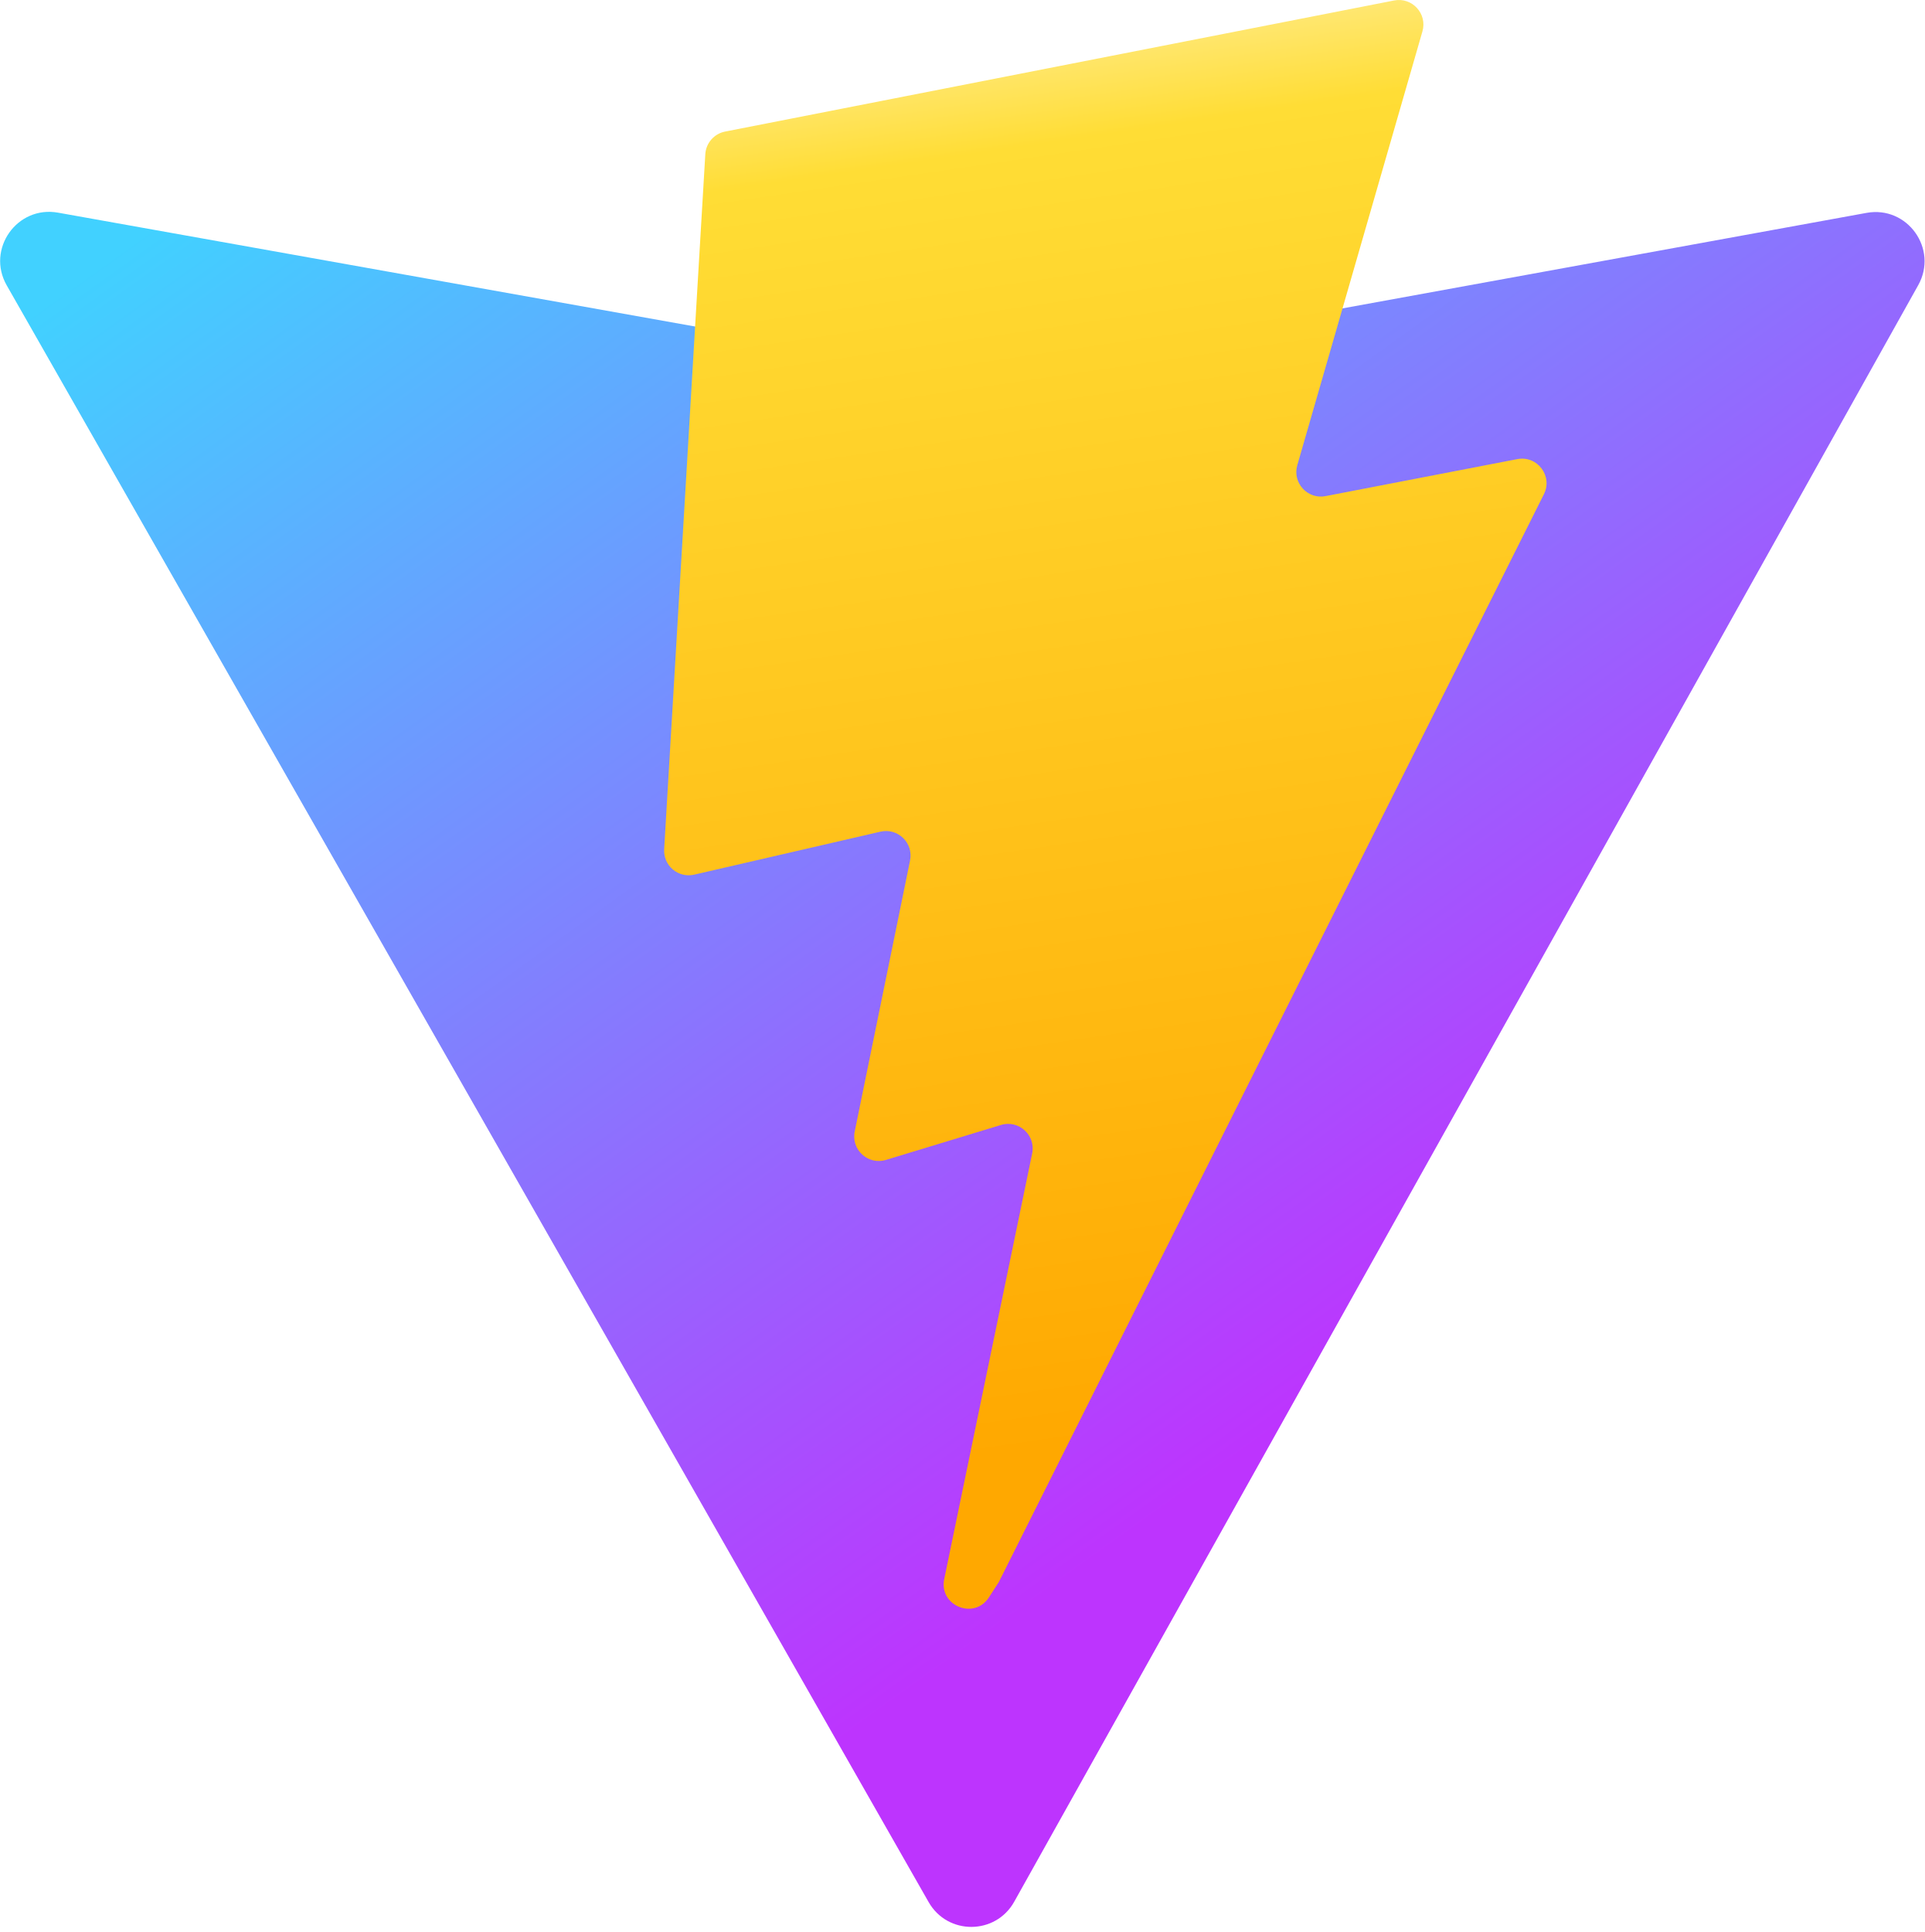
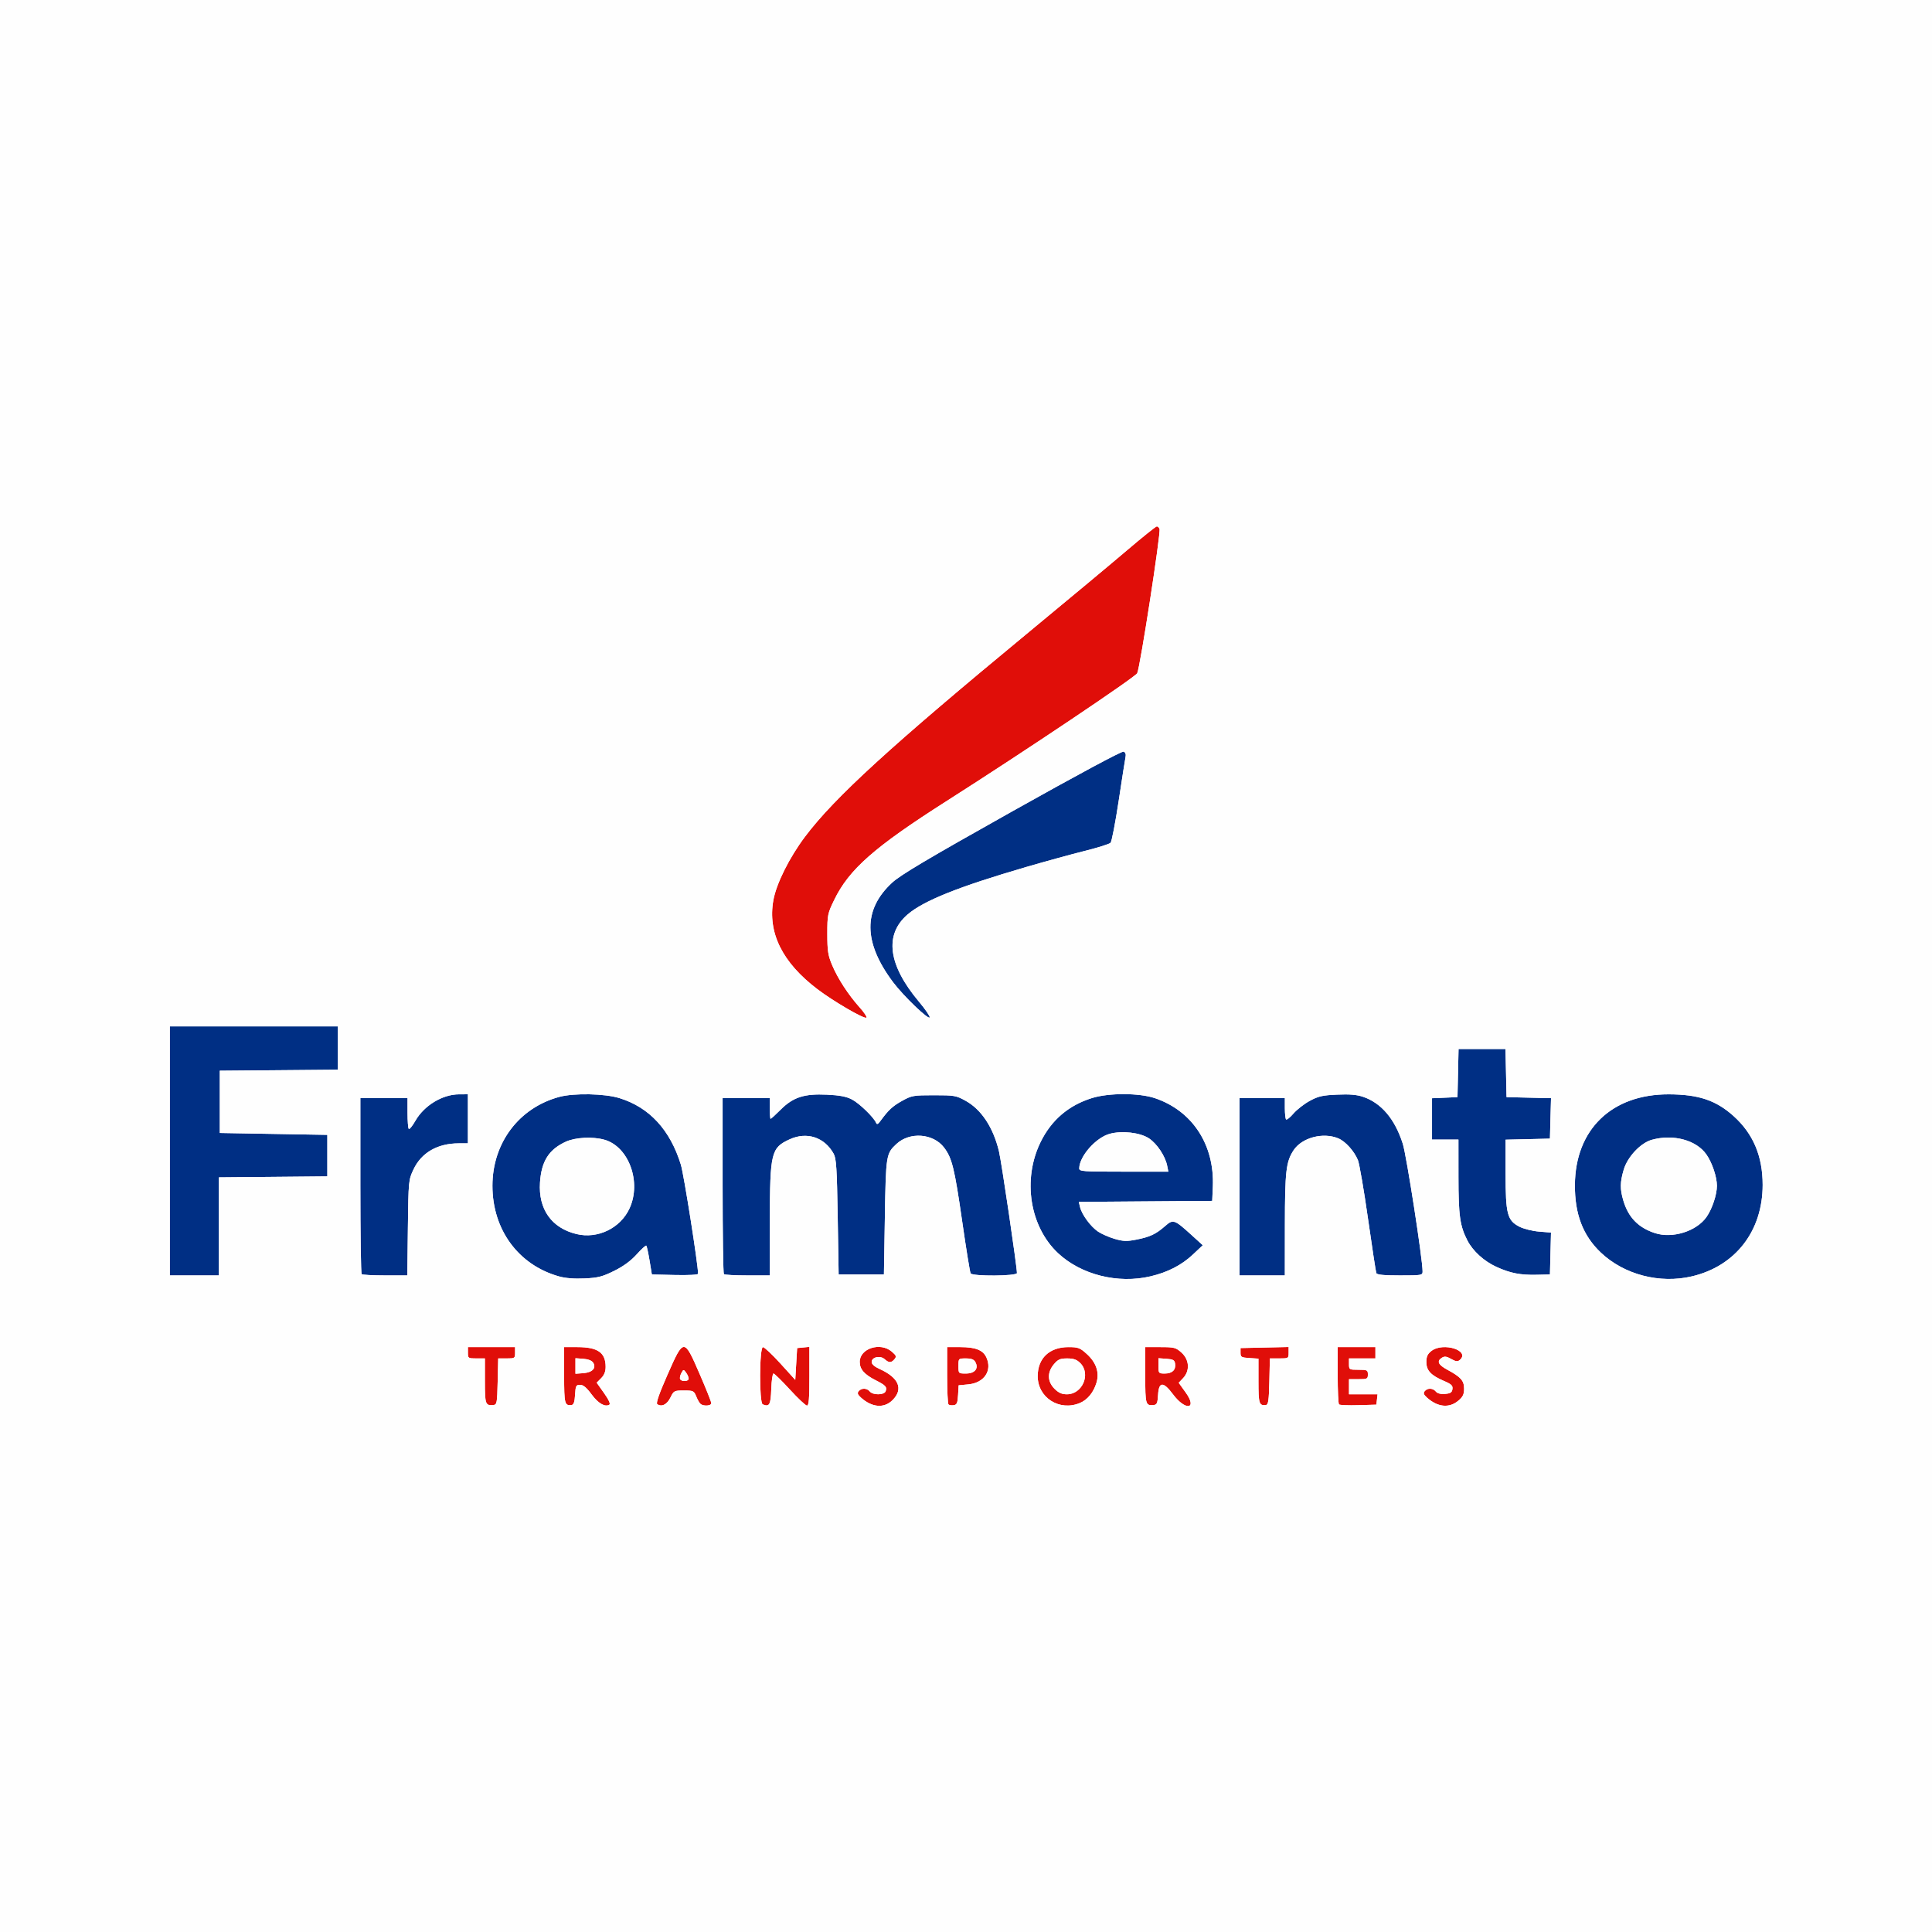
- <svg xmlns="http://www.w3.org/2000/svg" aria-hidden="true" role="img" class="iconify iconify--logos" width="31.88" height="32" preserveAspectRatio="xMidYMid meet" viewBox="0 0 256 257">
-   <defs>
-     <linearGradient id="IconifyId1813088fe1fbc01fb466" x1="-.828%" x2="57.636%" y1="7.652%" y2="78.411%">
-       <stop offset="0%" stop-color="#41D1FF" />
-       <stop offset="100%" stop-color="#BD34FE" />
-     </linearGradient>
-     <linearGradient id="IconifyId1813088fe1fbc01fb467" x1="43.376%" x2="50.316%" y1="2.242%" y2="89.03%">
-       <stop offset="0%" stop-color="#FFEA83" />
-       <stop offset="8.333%" stop-color="#FFDD35" />
-       <stop offset="100%" stop-color="#FFA800" />
-     </linearGradient>
-   </defs>
-   <path fill="url(#IconifyId1813088fe1fbc01fb466)" d="M255.153 37.938L134.897 252.976c-2.483 4.44-8.862 4.466-11.382.048L.875 37.958c-2.746-4.814 1.371-10.646 6.827-9.67l120.385 21.517a6.537 6.537 0 0 0 2.322-.004l117.867-21.483c5.438-.991 9.574 4.796 6.877 9.62Z" />
-   <path fill="url(#IconifyId1813088fe1fbc01fb467)" d="M185.432.063L96.44 17.501a3.268 3.268 0 0 0-2.634 3.014l-5.474 92.456a3.268 3.268 0 0 0 3.997 3.378l24.777-5.718c2.318-.535 4.413 1.507 3.936 3.838l-7.361 36.047c-.495 2.426 1.782 4.5 4.151 3.78l15.304-4.649c2.372-.72 4.652 1.36 4.15 3.788l-11.698 56.621c-.732 3.542 3.979 5.473 5.943 2.437l1.313-2.028l72.516-144.72c1.215-2.423-.88-5.186-3.54-4.672l-25.505 4.922c-2.396.462-4.435-1.77-3.759-4.114l16.646-57.705c.677-2.35-1.37-4.583-3.769-4.113Z" />
+ <svg xmlns="http://www.w3.org/2000/svg" width="1024" height="1024" viewBox="0 0 1024 1024">
+   <g>
+     <path d="M 408.04 646.75 L 408.00 676.00 L 396.17 676.00 C389.66,676.00 384.03,675.70 383.67,675.33 C383.30,674.97 383.00,653.82 383.00,628.33 L 383.00 582.00 L 408.00 582.00 L 408.00 587.50 C408.00,590.53 408.20,593.00 408.45,593.00 C408.70,593.00 411.09,590.81 413.76,588.14 C420.40,581.51 426.21,579.63 438.35,580.20 C445.06,580.52 448.58,581.19 451.54,582.73 C455.44,584.75 463.07,592.13 464.32,595.07 C464.78,596.17 465.34,595.93 466.71,594.04 C470.86,588.34 473.12,586.25 478.17,583.45 C483.21,580.66 484.13,580.50 495.00,580.50 C505.86,580.50 506.79,580.66 511.82,583.45 C520.16,588.07 526.40,597.51 529.46,610.14 C530.79,615.61 539.00,671.23 539.00,674.75 C539.00,676.38 515.46,676.55 514.45,674.92 C514.09,674.33 512.06,661.84 509.95,647.17 C505.90,619.09 504.59,613.77 500.35,608.21 C494.62,600.70 482.19,599.77 475.15,606.32 C469.66,611.43 469.54,612.20 469.00,645.00 L 468.50 675.50 L 444.50 675.50 L 444.00 645.00 C443.58,619.14 443.25,614.04 441.85,611.50 C437.01,602.74 427.64,599.68 418.50,603.88 C408.72,608.37 408.10,610.93 408.04,646.75 ZM 325.52 673.59 C319.27,676.68 316.97,677.27 309.85,677.60 C304.40,677.86 299.68,677.49 296.26,676.52 C274.73,670.46 261.00,651.76 261.00,628.50 C261.00,605.77 275.07,587.10 296.50,581.36 C304.28,579.28 320.53,579.61 328.29,582.01 C344.20,586.92 355.17,598.81 360.87,617.29 C362.47,622.50 370.00,670.18 370.00,675.13 C370.00,675.67 364.85,675.94 357.75,675.78 L 345.50 675.50 L 344.28 668.11 C343.60,664.05 342.83,660.50 342.55,660.22 C342.28,659.95 339.98,662.03 337.45,664.85 C334.35,668.29 330.44,671.15 325.52,673.59 ZM 896.78 676.49 C879.69,680.52 860.88,675.62 848.50,663.92 C838.99,654.92 834.62,643.51 834.73,628.00 C834.93,598.62 854.28,579.95 884.43,580.02 C900.27,580.06 909.51,583.16 918.84,591.54 C929.23,600.89 934.25,612.77 934.25,628.00 C934.25,652.45 919.88,671.04 896.78,676.49 ZM 609.82 676.48 C592.54,680.55 573.05,675.68 560.79,664.21 C545.78,650.16 541.83,625.18 551.50,605.38 C557.22,593.66 566.39,585.82 578.86,581.96 C587.80,579.20 603.79,579.24 612.11,582.04 C632.00,588.74 643.79,606.77 642.83,629.00 L 642.50 636.50 L 607.14 636.76 L 571.79 637.03 L 572.44 639.76 C573.38,643.75 578.06,650.12 581.97,652.76 C583.84,654.02 587.82,655.76 590.81,656.63 C595.39,657.96 597.21,658.02 602.36,657.01 C609.51,655.60 612.66,654.11 617.53,649.84 C621.79,646.10 622.45,646.32 631.50,654.55 L 637.50 660.00 L 632.27 664.92 C626.29,670.54 618.93,674.33 609.82,676.48 ZM 116.00 624.03 L 116.00 676.00 L 90.00 676.00 L 90.00 544.00 L 179.00 544.00 L 179.00 566.97 L 147.75 567.24 L 116.50 567.50 L 116.50 600.50 L 173.50 601.50 L 173.50 623.50 L 144.75 623.77 ZM 681.02 649.25 L 681.00 676.00 L 657.00 676.00 L 657.00 582.00 L 681.00 582.00 L 681.00 587.33 C681.00,590.27 681.30,592.96 681.66,593.33 C682.02,593.69 683.77,592.29 685.55,590.21 C687.33,588.14 691.19,585.12 694.14,583.51 C698.70,581.02 700.87,580.52 708.68,580.18 C715.32,579.88 719.15,580.20 722.49,581.34 C732.18,584.64 739.35,593.14 743.52,606.26 C745.49,612.47 754.00,667.33 754.00,673.84 C754.00,675.93 753.64,676.00 741.97,676.00 C733.26,676.00 729.81,675.65 729.47,674.75 C729.21,674.06 727.23,661.07 725.06,645.87 C722.90,630.68 720.49,616.73 719.72,614.87 C717.68,610.01 713.10,604.94 709.33,603.36 C701.23,599.98 690.03,602.96 685.62,609.67 C681.64,615.72 681.05,620.77 681.02,649.25 ZM 487.02 530.87 C490.38,534.86 492.96,538.63 492.76,539.23 C492.24,540.78 478.88,527.95 473.37,520.62 C457.50,499.50 457.33,482.13 472.85,467.82 C477.31,463.71 491.79,455.12 536.31,430.14 C571.12,410.62 594.60,398.02 595.52,398.37 C596.50,398.75 596.87,399.77 596.56,401.23 C596.30,402.48 594.66,412.95 592.92,424.50 C591.17,436.05 589.24,446.03 588.63,446.69 C588.01,447.34 581.88,449.28 575.00,450.99 C568.12,452.71 554.17,456.54 544.00,459.50 C508.17,469.94 489.61,477.36 481.10,484.65 C468.61,495.34 470.67,511.39 487.02,530.87 ZM 821.78 664.39 L 821.50 675.50 L 814.50 675.66 C805.80,675.86 800.46,674.81 793.18,671.49 C786.54,668.46 780.68,663.13 777.76,657.50 C773.79,649.81 773.02,644.40 773.01,623.75 L 773.00 604.00 L 759.00 604.00 L 759.00 582.09 L 765.75 581.80 L 772.50 581.50 L 772.78 568.75 L 773.06 556.00 L 797.94 556.00 L 798.22 568.75 L 798.50 581.50 L 810.28 581.78 L 822.07 582.06 L 821.78 592.78 L 821.50 603.50 L 798.00 604.06 L 798.00 622.01 C798.00,643.49 798.88,646.88 805.35,650.18 C807.61,651.33 812.26,652.49 815.75,652.77 L 822.06 653.28 ZM 216.19 650.75 L 215.88 676.00 L 204.10 676.00 C197.63,676.00 192.03,675.70 191.67,675.33 C191.30,674.97 191.00,653.82 191.00,628.33 L 191.00 582.00 L 216.00 582.00 L 216.00 589.83 C216.00,594.14 216.30,597.97 216.67,598.33 C217.03,598.70 218.60,596.78 220.15,594.06 C224.78,585.95 234.47,580.06 243.25,580.02 L 248.00 580.00 L 248.00 606.00 L 243.16 606.00 C231.87,606.00 223.33,610.94 219.13,619.89 C216.54,625.41 216.50,625.89 216.19,650.75 ZM 305.50 654.06 C316.72,656.80 328.75,651.03 333.62,640.57 C340.15,626.54 333.25,607.66 320.28,604.06 C314.11,602.35 305.03,602.81 300.00,605.08 C290.93,609.20 286.95,615.45 286.21,626.76 C285.29,640.89 292.31,650.84 305.50,654.06 ZM 877.19 653.58 C886.49,656.60 899.25,652.58 904.53,644.96 C907.51,640.66 910.00,633.17 910.00,628.50 C910.00,623.80 907.50,616.33 904.46,611.94 C899.14,604.27 886.90,600.96 875.50,604.12 C869.57,605.76 862.63,613.14 860.61,619.93 C858.63,626.62 858.59,630.31 860.43,636.42 C863.10,645.31 868.39,650.71 877.19,653.58 ZM 572.02 619.25 C572.00,620.87 573.78,621.00 595.62,621.00 L 619.25 621.00 L 618.61 617.82 C617.60,612.74 613.22,606.17 608.98,603.36 C604.30,600.27 594.78,599.16 588.19,600.94 C580.84,602.93 572.10,612.83 572.02,619.25 Z" fill="rgb(0,47,132)" />
+     <path d="M 455.62 533.93 C458.06,536.63 459.66,539.09 459.18,539.39 C457.92,540.17 441.76,530.76 433.24,524.29 C414.59,510.12 406.79,494.33 409.91,477.06 C411.50,468.29 418.36,454.54 426.65,443.50 C442.25,422.74 471.98,395.56 545.50,334.85 C565.85,318.05 589.18,298.61 597.35,291.65 C605.51,284.69 612.62,279.00 613.13,279.00 C613.64,279.00 614.30,279.61 614.58,280.36 C615.34,282.32 604.23,354.06 602.75,356.81 C601.55,359.03 543.45,398.01 501.69,424.60 C463.38,449.00 450.01,460.77 442.14,477.00 C438.66,484.17 438.50,484.96 438.50,495.00 C438.50,503.99 438.87,506.37 441.04,511.51 C444.09,518.75 449.63,527.25 455.62,533.93 ZM 572.36 743.62 C561.53,748.15 549.99,740.80 550.00,729.38 C550.01,719.89 556.23,714.01 566.25,714.00 C571.45,714.00 572.38,714.34 575.99,717.61 C581.02,722.16 582.80,727.39 581.16,732.86 C579.62,738.00 576.40,741.93 572.36,743.62 ZM 613.80 739.25 C613.55,743.66 613.18,744.53 611.50,744.69 C607.17,745.10 607.00,744.51 607.00,728.92 L 607.00 714.00 L 614.98 714.00 C622.38,714.00 623.21,714.21 626.21,716.90 C630.38,720.62 630.76,726.50 627.10,730.40 L 624.74 732.90 L 628.45 738.07 C634.85,746.97 628.35,747.91 621.73,739.04 C616.58,732.15 614.21,732.21 613.80,739.25 ZM 304.80 739.24 C304.59,742.99 304.07,744.54 303.00,744.67 C299.25,745.15 299.00,744.17 299.00,728.92 L 299.00 714.00 L 306.05 714.00 C316.85,714.00 321.00,716.91 321.00,724.48 C321.00,726.95 320.25,728.84 318.62,730.47 L 316.25 732.85 L 320.15 738.35 C322.62,741.83 323.66,744.10 322.97,744.52 C320.68,745.93 317.03,743.81 313.50,739.00 C310.89,735.45 309.15,734.00 307.47,734.00 C305.32,734.00 305.08,734.48 304.80,739.24 ZM 408.79 736.24 C408.50,744.60 407.81,745.82 404.25,744.35 C402.34,743.56 402.46,714.00 404.38,714.00 C405.13,714.00 409.30,717.91 413.63,722.68 L 421.50 731.36 L 422.50 714.50 L 429.00 713.87 L 429.00 729.44 C429.00,741.46 428.71,745.00 427.71,745.00 C427.00,745.00 422.92,741.17 418.65,736.50 C414.37,731.83 410.46,728.00 409.97,728.00 C409.48,728.00 408.95,731.71 408.79,736.24 ZM 507.80 739.37 C507.55,743.65 507.16,744.55 505.46,744.79 C504.34,744.95 503.10,744.77 502.71,744.38 C502.32,743.99 502.00,736.99 502.00,728.83 L 502.00 714.00 L 509.05 714.00 C517.06,714.00 521.03,715.58 522.81,719.47 C526.00,726.48 521.67,732.94 513.24,733.75 L 508.10 734.25 ZM 355.33 740.75 C353.53,744.43 350.74,745.84 348.37,744.26 C347.60,743.74 349.27,738.90 353.73,728.75 C362.40,709.06 362.52,709.06 370.84,728.25 C374.24,736.09 377.02,743.06 377.01,743.75 C377.00,745.10 373.17,745.43 371.44,744.23 C370.86,743.83 369.79,742.04 369.07,740.25 C367.82,737.16 367.50,737.00 362.46,737.00 C357.33,737.00 357.11,737.12 355.33,740.75 ZM 729.82 741.75 L 729.50 744.50 L 719.95 744.78 C714.70,744.94 710.09,744.75 709.70,744.37 C709.32,743.98 709.00,736.99 709.00,728.83 L 709.00 714.00 L 729.00 714.00 L 729.00 720.00 L 715.00 720.00 L 715.00 723.00 C715.00,725.93 715.11,726.00 720.00,726.00 C724.67,726.00 725.00,726.17 725.00,728.50 C725.00,730.83 724.67,731.00 720.00,731.00 L 715.00 731.00 L 715.00 739.00 L 730.13 739.00 ZM 772.92 742.41 C768.09,746.48 761.95,745.85 756.26,740.70 C754.56,739.16 754.29,738.36 755.13,737.34 C756.62,735.54 759.46,735.65 761.04,737.55 C761.87,738.55 763.59,738.99 765.91,738.80 C768.76,738.56 769.57,738.04 769.82,736.24 C770.08,734.39 769.29,733.63 765.32,731.93 C758.37,728.95 756.00,726.40 756.00,721.90 C756.00,719.03 756.62,717.65 758.63,716.07 C764.90,711.14 779.65,715.90 773.62,720.90 C772.56,721.78 771.51,721.63 769.14,720.27 C766.74,718.90 765.64,718.75 764.27,719.61 C761.36,721.43 762.23,723.35 767.16,726.01 C774.33,729.88 776.00,731.78 776.00,736.07 C776.00,739.03 775.35,740.37 772.92,742.41 ZM 473.08 742.08 C468.58,746.57 462.17,746.05 456.26,740.70 C454.56,739.16 454.29,738.36 455.13,737.34 C456.61,735.56 459.46,735.64 461.00,737.50 C462.68,739.53 468.61,739.47 469.40,737.41 C470.26,735.15 469.47,734.27 464.18,731.59 C458.10,728.51 455.67,725.72 455.67,721.83 C455.67,714.68 466.61,711.18 472.66,716.39 C475.05,718.44 475.25,718.99 474.10,720.39 C472.40,722.42 471.13,722.42 468.87,720.38 C466.56,718.29 462.00,719.28 462.00,721.87 C462.00,723.05 463.49,724.37 466.22,725.60 C476.43,730.20 478.94,736.22 473.08,742.08 ZM 263.78 732.25 C263.52,743.67 263.36,744.51 261.50,744.69 C257.26,745.09 257.00,744.34 257.00,731.92 L 257.00 720.00 L 252.50 720.00 C248.17,720.00 248.00,719.89 248.00,717.00 L 248.00 714.00 L 273.00 714.00 L 273.00 717.00 C273.00,719.89 272.83,720.00 268.53,720.00 L 264.06 720.00 ZM 558.92 736.08 C561.09,738.24 562.79,739.00 565.50,739.00 C573.71,739.00 578.31,728.22 572.55,722.45 C570.67,720.58 569.03,720.00 565.63,720.00 C561.89,720.00 560.77,720.49 558.59,723.08 C554.97,727.38 555.09,732.25 558.92,736.08 ZM 672.78 732.24 C672.55,742.22 672.22,744.51 671.00,744.67 C667.35,745.14 667.00,744.05 667.00,731.97 L 667.00 720.11 L 662.25 719.80 C657.93,719.53 657.50,719.27 657.50,717.00 L 657.50 714.50 L 670.25 714.22 L 683.00 713.94 L 683.00 716.97 C683.00,719.94 682.90,720.00 678.03,720.00 L 673.06 720.00 ZM 305.00 719.89 L 305.00 728.11 L 309.15 727.81 C313.95,727.45 316.18,725.09 314.39,722.25 C313.70,721.15 311.76,720.39 309.15,720.19 ZM 508.00 724.00 C508.00,727.99 508.01,728.00 511.96,728.00 C516.64,728.00 518.82,725.40 517.00,722.00 C516.21,720.52 514.91,720.00 511.96,720.00 C508.01,720.00 508.00,720.01 508.00,724.00 ZM 614.00 723.94 C614.00,727.88 614.10,728.00 617.38,728.00 C621.29,728.00 623.29,726.09 622.83,722.81 C622.55,720.87 621.82,720.45 618.25,720.19 L 614.00 719.89 ZM 360.51 731.02 C361.41,732.47 365.00,732.21 365.00,730.69 C365.00,729.97 364.38,728.54 363.63,727.51 C362.31,725.70 362.22,725.71 361.09,727.84 C360.44,729.05 360.18,730.48 360.51,731.02 Z" fill="rgb(224,14,9)" />
+     <path d="M 0.00 512.00 L 0.00 0.00 L 512.00 0.00 L 1024.00 0.00 L 1024.00 512.00 L 1024.00 1024.00 L 512.00 1024.00 L 0.00 1024.00 L 0.00 512.00 ZM 263.78 732.25 L 264.06 720.00 L 268.53 720.00 C272.83,720.00 273.00,719.89 273.00,717.00 L 273.00 714.00 L 260.50 714.00 L 248.00 714.00 L 248.00 717.00 C248.00,719.89 248.17,720.00 252.50,720.00 L 257.00 720.00 L 257.00 731.92 C257.00,744.34 257.26,745.09 261.50,744.69 C263.36,744.51 263.52,743.67 263.78,732.25 ZM 304.80 739.24 C305.08,734.48 305.32,734.00 307.47,734.00 C309.15,734.00 310.89,735.45 313.50,739.00 C317.03,743.81 320.68,745.93 322.97,744.52 C323.66,744.10 322.62,741.83 320.15,738.35 L 316.25 732.85 L 318.62 730.47 C320.25,728.84 321.00,726.95 321.00,724.48 C321.00,716.91 316.85,714.00 306.05,714.00 L 299.00 714.00 L 299.00 728.92 C299.00,744.17 299.25,745.15 303.00,744.67 C304.07,744.54 304.59,742.99 304.80,739.24 ZM 355.33 740.75 C357.11,737.12 357.33,737.00 362.46,737.00 C367.50,737.00 367.82,737.16 369.07,740.25 C369.79,742.04 370.86,743.83 371.44,744.23 C373.17,745.43 377.00,745.10 377.01,743.75 C377.02,743.06 374.24,736.09 370.84,728.25 C362.52,709.06 362.40,709.06 353.73,728.75 C349.27,738.90 347.60,743.74 348.37,744.26 C350.74,745.84 353.53,744.43 355.33,740.75 ZM 408.79 736.24 C408.95,731.71 409.48,728.00 409.97,728.00 C410.46,728.00 414.37,731.83 418.65,736.50 C422.92,741.17 427.00,745.00 427.71,745.00 C428.71,745.00 429.00,741.46 429.00,729.44 L 429.00 713.87 L 425.75 714.19 L 422.50 714.50 L 422.00 722.93 L 421.50 731.36 L 413.63 722.68 C409.30,717.91 405.13,714.00 404.38,714.00 C402.46,714.00 402.34,743.56 404.25,744.35 C407.81,745.82 408.50,744.60 408.79,736.24 ZM 473.08 742.08 C478.94,736.22 476.43,730.20 466.22,725.60 C463.49,724.37 462.00,723.05 462.00,721.87 C462.00,719.28 466.56,718.29 468.87,720.38 C471.13,722.42 472.40,722.42 474.10,720.39 C475.25,718.99 475.05,718.44 472.66,716.39 C466.61,711.18 455.67,714.68 455.67,721.83 C455.67,725.72 458.10,728.51 464.18,731.59 C469.47,734.27 470.26,735.15 469.40,737.41 C468.61,739.47 462.68,739.53 461.00,737.50 C459.46,735.64 456.61,735.56 455.13,737.34 C454.29,738.36 454.56,739.16 456.26,740.70 C462.17,746.05 468.58,746.57 473.08,742.08 ZM 507.80 739.37 L 508.10 734.25 L 513.24 733.75 C521.67,732.94 526.00,726.48 522.81,719.47 C521.03,715.58 517.06,714.00 509.05,714.00 L 502.00 714.00 L 502.00 728.83 C502.00,736.99 502.32,743.99 502.71,744.38 C503.10,744.77 504.34,744.95 505.46,744.79 C507.16,744.55 507.55,743.65 507.80,739.37 ZM 572.36 743.62 C576.40,741.93 579.62,738.00 581.16,732.86 C582.80,727.39 581.02,722.16 575.99,717.61 C572.38,714.34 571.45,714.00 566.25,714.00 C556.23,714.01 550.01,719.89 550.00,729.38 C549.99,740.80 561.53,748.15 572.36,743.62 ZM 613.80 739.25 C614.21,732.21 616.58,732.15 621.73,739.04 C628.35,747.91 634.85,746.97 628.45,738.07 L 624.74 732.90 L 627.10 730.40 C630.76,726.50 630.38,720.62 626.21,716.90 C623.21,714.21 622.38,714.00 614.98,714.00 L 607.00 714.00 L 607.00 728.92 C607.00,744.51 607.17,745.10 611.50,744.69 C613.18,744.53 613.55,743.66 613.80,739.25 ZM 672.78 732.24 L 673.06 720.00 L 678.03 720.00 C682.90,720.00 683.00,719.94 683.00,716.97 L 683.00 713.94 L 670.25 714.22 L 657.50 714.50 L 657.50 717.00 C657.50,719.27 657.93,719.53 662.25,719.80 L 667.00 720.11 L 667.00 731.97 C667.00,744.05 667.35,745.14 671.00,744.67 C672.22,744.51 672.55,742.22 672.78,732.24 ZM 729.82 741.75 L 730.13 739.00 L 722.57 739.00 L 715.00 739.00 L 715.00 735.00 L 715.00 731.00 L 720.00 731.00 C724.67,731.00 725.00,730.83 725.00,728.50 C725.00,726.17 724.67,726.00 720.00,726.00 C715.11,726.00 715.00,725.93 715.00,723.00 L 715.00 720.00 L 722.00 720.00 L 729.00 720.00 L 729.00 717.00 L 729.00 714.00 L 719.00 714.00 L 709.00 714.00 L 709.00 728.83 C709.00,736.99 709.32,743.98 709.70,744.37 C710.09,744.75 714.70,744.94 719.95,744.78 L 729.50 744.50 L 729.82 741.75 ZM 772.92 742.41 C775.35,740.37 776.00,739.03 776.00,736.07 C776.00,731.78 774.33,729.88 767.16,726.01 C762.23,723.35 761.36,721.43 764.27,719.61 C765.64,718.75 766.74,718.90 769.14,720.27 C771.51,721.63 772.56,721.78 773.62,720.90 C779.65,715.90 764.90,711.14 758.63,716.07 C756.62,717.65 756.00,719.03 756.00,721.90 C756.00,726.40 758.37,728.95 765.32,731.93 C769.29,733.63 770.08,734.39 769.82,736.24 C769.57,738.04 768.76,738.56 765.91,738.80 C763.59,738.99 761.87,738.55 761.04,737.55 C759.46,735.65 756.62,735.54 755.13,737.34 C754.29,738.36 754.56,739.16 756.26,740.70 C761.95,745.85 768.09,746.48 772.92,742.41 ZM 325.52 673.59 C330.44,671.15 334.35,668.29 337.45,664.85 C339.98,662.03 342.28,659.95 342.55,660.22 C342.83,660.50 343.60,664.05 344.28,668.11 L 345.50 675.50 L 357.75 675.78 C364.85,675.94 370.00,675.67 370.00,675.13 C370.00,670.18 362.47,622.50 360.87,617.29 C355.17,598.81 344.20,586.92 328.29,582.01 C320.53,579.61 304.28,579.28 296.50,581.36 C275.07,587.10 261.00,605.77 261.00,628.50 C261.00,651.76 274.73,670.46 296.26,676.52 C299.68,677.49 304.40,677.86 309.85,677.60 C316.97,677.27 319.27,676.68 325.52,673.59 ZM 609.82 676.48 C618.93,674.33 626.29,670.54 632.27,664.92 L 637.50 660.00 L 631.50 654.55 C622.45,646.32 621.79,646.10 617.53,649.84 C612.66,654.11 609.51,655.60 602.36,657.01 C597.21,658.02 595.39,657.96 590.81,656.63 C587.82,655.76 583.84,654.02 581.97,652.76 C578.06,650.12 573.38,643.75 572.44,639.76 L 571.79 637.03 L 607.14 636.76 L 642.50 636.50 L 642.83 629.00 C643.79,606.77 632.00,588.74 612.11,582.04 C603.79,579.24 587.80,579.20 578.86,581.96 C566.39,585.82 557.22,593.66 551.50,605.38 C541.83,625.18 545.78,650.16 560.79,664.21 C573.05,675.68 592.54,680.55 609.82,676.48 ZM 896.78 676.49 C919.88,671.04 934.25,652.45 934.25,628.00 C934.25,612.77 929.23,600.89 918.84,591.54 C909.51,583.16 900.27,580.06 884.43,580.02 C854.28,579.95 834.93,598.62 834.73,628.00 C834.62,643.51 838.99,654.92 848.50,663.92 C860.88,675.62 879.69,680.52 896.78,676.49 ZM 116.00 650.02 L 116.00 624.03 L 144.75 623.77 L 173.50 623.50 L 173.50 612.50 L 173.50 601.50 L 145.00 601.00 L 116.50 600.50 L 116.50 584.00 L 116.50 567.50 L 147.75 567.24 L 179.00 566.97 L 179.00 555.49 L 179.00 544.00 L 134.50 544.00 L 90.00 544.00 L 90.00 610.00 L 90.00 676.00 L 103.00 676.00 L 116.00 676.00 L 116.00 650.02 ZM 216.19 650.75 C216.50,625.89 216.54,625.41 219.13,619.89 C223.33,610.94 231.87,606.00 243.16,606.00 L 248.00 606.00 L 248.00 593.00 L 248.00 580.00 L 243.25 580.02 C234.47,580.06 224.78,585.95 220.15,594.06 C218.60,596.78 217.03,598.70 216.67,598.33 C216.30,597.97 216.00,594.14 216.00,589.83 L 216.00 582.00 L 203.50 582.00 L 191.00 582.00 L 191.00 628.33 C191.00,653.82 191.30,674.97 191.67,675.33 C192.03,675.70 197.63,676.00 204.10,676.00 L 215.88 676.00 L 216.19 650.75 ZM 408.04 646.75 C408.10,610.93 408.72,608.37 418.50,603.88 C427.64,599.68 437.01,602.74 441.85,611.50 C443.25,614.04 443.58,619.14 444.00,645.00 L 444.50 675.50 L 456.50 675.50 L 468.50 675.50 L 469.00 645.00 C469.54,612.20 469.66,611.43 475.15,606.32 C482.19,599.77 494.62,600.70 500.35,608.21 C504.59,613.77 505.90,619.09 509.95,647.17 C512.06,661.84 514.09,674.33 514.45,674.92 C515.46,676.55 539.00,676.38 539.00,674.75 C539.00,671.23 530.79,615.61 529.46,610.14 C526.40,597.51 520.16,588.07 511.82,583.45 C506.79,580.66 505.86,580.50 495.00,580.50 C484.13,580.50 483.21,580.66 478.17,583.45 C473.12,586.25 470.86,588.34 466.71,594.04 C465.34,595.93 464.78,596.17 464.32,595.07 C463.07,592.13 455.44,584.75 451.54,582.73 C448.58,581.19 445.06,580.52 438.35,580.20 C426.21,579.63 420.40,581.51 413.76,588.14 C411.09,590.81 408.70,593.00 408.45,593.00 C408.20,593.00 408.00,590.53 408.00,587.50 L 408.00 582.00 L 395.50 582.00 L 383.00 582.00 L 383.00 628.33 C383.00,653.82 383.30,674.97 383.67,675.33 C384.03,675.70 389.66,676.00 396.17,676.00 L 408.00 676.00 L 408.04 646.75 ZM 681.02 649.25 C681.05,620.77 681.64,615.72 685.62,609.67 C690.03,602.96 701.23,599.98 709.33,603.36 C713.10,604.94 717.68,610.01 719.72,614.87 C720.49,616.73 722.90,630.68 725.06,645.87 C727.23,661.07 729.21,674.06 729.47,674.75 C729.81,675.65 733.26,676.00 741.97,676.00 C753.64,676.00 754.00,675.93 754.00,673.84 C754.00,667.33 745.49,612.47 743.52,606.26 C739.35,593.14 732.18,584.64 722.49,581.34 C719.15,580.20 715.32,579.88 708.68,580.18 C700.87,580.52 698.70,581.02 694.14,583.51 C691.19,585.12 687.33,588.14 685.55,590.21 C683.77,592.29 682.02,593.69 681.66,593.33 C681.30,592.96 681.00,590.27 681.00,587.33 L 681.00 582.00 L 669.00 582.00 L 657.00 582.00 L 657.00 629.00 L 657.00 676.00 L 669.00 676.00 L 681.00 676.00 L 681.02 649.25 ZM 821.78 664.39 L 822.06 653.28 L 815.75 652.77 C812.26,652.49 807.61,651.33 805.35,650.18 C798.88,646.88 798.00,643.49 798.00,622.01 L 798.00 604.06 L 809.75 603.78 L 821.50 603.50 L 821.78 592.78 L 822.07 582.06 L 810.28 581.78 L 798.50 581.50 L 798.22 568.75 L 797.94 556.00 L 785.50 556.00 L 773.06 556.00 L 772.78 568.75 L 772.50 581.50 L 765.75 581.80 L 759.00 582.09 L 759.00 593.05 L 759.00 604.00 L 766.00 604.00 L 773.00 604.00 L 773.01 623.75 C773.02,644.40 773.79,649.81 777.76,657.50 C780.68,663.13 786.54,668.46 793.18,671.49 C800.46,674.81 805.80,675.86 814.50,675.66 L 821.50 675.50 L 821.78 664.39 ZM 455.62 533.93 C449.63,527.25 444.09,518.75 441.04,511.51 C438.87,506.37 438.50,503.99 438.50,495.00 C438.50,484.96 438.66,484.17 442.14,477.00 C450.01,460.77 463.38,449.00 501.69,424.60 C543.45,398.01 601.55,359.03 602.75,356.81 C604.23,354.06 615.34,282.32 614.58,280.36 C614.30,279.61 613.64,279.00 613.13,279.00 C612.62,279.00 605.51,284.69 597.35,291.65 C589.18,298.61 565.85,318.05 545.50,334.85 C471.98,395.56 442.25,422.74 426.65,443.50 C418.36,454.54 411.50,468.29 409.91,477.06 C406.79,494.33 414.59,510.12 433.24,524.29 C441.76,530.76 457.92,540.17 459.18,539.39 C459.66,539.09 458.06,536.63 455.62,533.93 ZM 487.02 530.87 C470.67,511.39 468.61,495.34 481.10,484.65 C489.61,477.36 508.17,469.94 544.00,459.50 C554.17,456.54 568.12,452.71 575.00,450.99 C581.88,449.28 588.01,447.34 588.63,446.69 C589.24,446.03 591.17,436.05 592.92,424.50 C594.66,412.95 596.30,402.48 596.56,401.23 C596.87,399.77 596.50,398.75 595.52,398.37 C594.60,398.02 571.12,410.62 536.31,430.14 C491.79,455.12 477.31,463.71 472.85,467.82 C457.33,482.13 457.50,499.50 473.37,520.62 C478.88,527.95 492.24,540.78 492.76,539.23 C492.96,538.63 490.38,534.86 487.02,530.87 ZM 305.00 724.00 L 305.00 719.89 L 309.15 720.19 C311.76,720.39 313.70,721.15 314.39,722.25 C316.18,725.09 313.95,727.45 309.15,727.81 L 305.00 728.11 L 305.00 724.00 ZM 360.51 731.02 C360.18,730.48 360.44,729.05 361.09,727.84 C362.22,725.71 362.31,725.70 363.63,727.51 C364.38,728.54 365.00,729.97 365.00,730.69 C365.00,732.21 361.41,732.47 360.51,731.02 ZM 508.00 724.00 C508.00,720.01 508.01,720.00 511.96,720.00 C514.91,720.00 516.21,720.52 517.00,722.00 C518.82,725.40 516.64,728.00 511.96,728.00 C508.01,728.00 508.00,727.99 508.00,724.00 ZM 558.92 736.08 C555.09,732.25 554.97,727.38 558.59,723.08 C560.77,720.49 561.89,720.00 565.63,720.00 C569.03,720.00 570.67,720.58 572.55,722.45 C578.31,728.22 573.71,739.00 565.50,739.00 C562.79,739.00 561.09,738.24 558.92,736.08 ZM 614.00 723.94 L 614.00 719.89 L 618.25 720.19 C621.82,720.45 622.55,720.87 622.83,722.81 C623.29,726.09 621.29,728.00 617.38,728.00 C614.10,728.00 614.00,727.88 614.00,723.94 ZM 305.50 654.06 C292.31,650.84 285.29,640.89 286.21,626.76 C286.95,615.45 290.93,609.20 300.00,605.08 C305.03,602.81 314.11,602.35 320.28,604.06 C333.25,607.66 340.15,626.54 333.62,640.57 C328.75,651.03 316.72,656.80 305.50,654.06 ZM 572.02 619.25 C572.10,612.83 580.84,602.93 588.19,600.94 C594.78,599.16 604.30,600.27 608.98,603.36 C613.22,606.17 617.60,612.74 618.61,617.82 L 619.25 621.00 L 595.62 621.00 C573.78,621.00 572.00,620.87 572.02,619.25 ZM 877.19 653.58 C868.39,650.71 863.10,645.31 860.43,636.42 C858.59,630.31 858.63,626.62 860.61,619.93 C862.63,613.14 869.57,605.76 875.50,604.12 C886.90,600.96 899.14,604.27 904.46,611.94 C907.50,616.33 910.00,623.80 910.00,628.50 C910.00,633.17 907.51,640.66 904.53,644.96 C899.25,652.58 886.49,656.60 877.19,653.58 Z" fill="rgb(254,254,254)" />
+   </g>
</svg>
